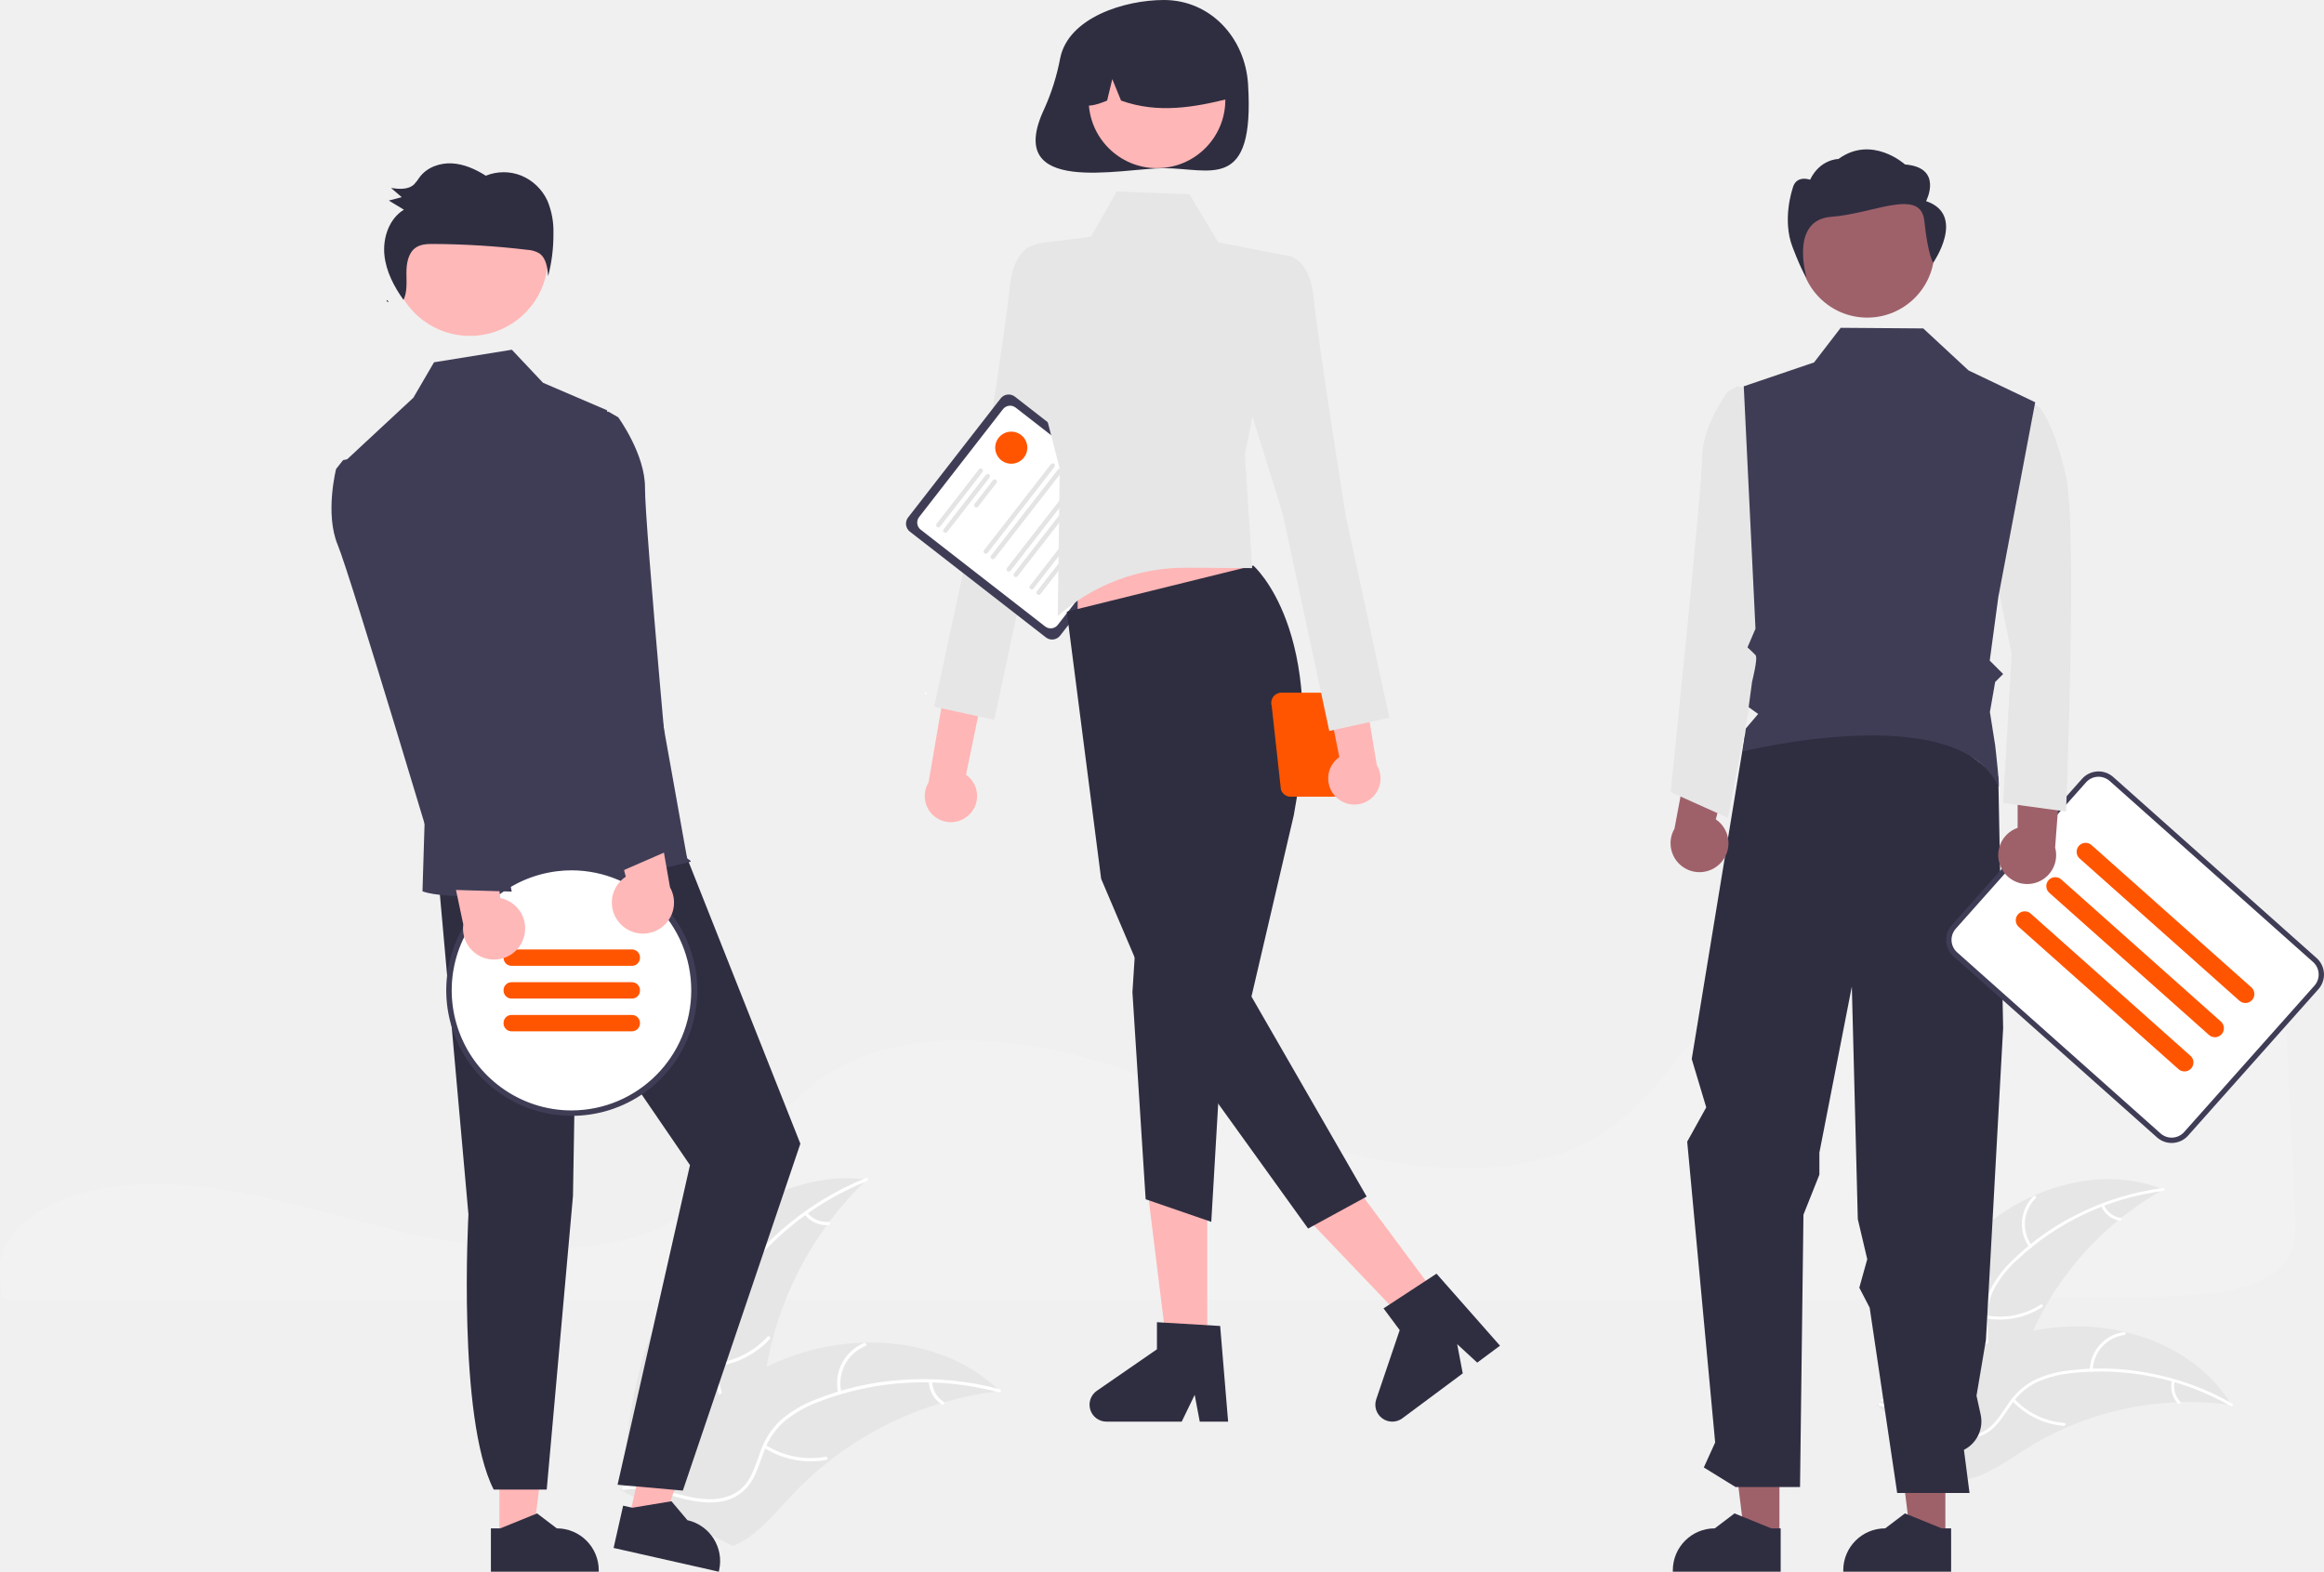
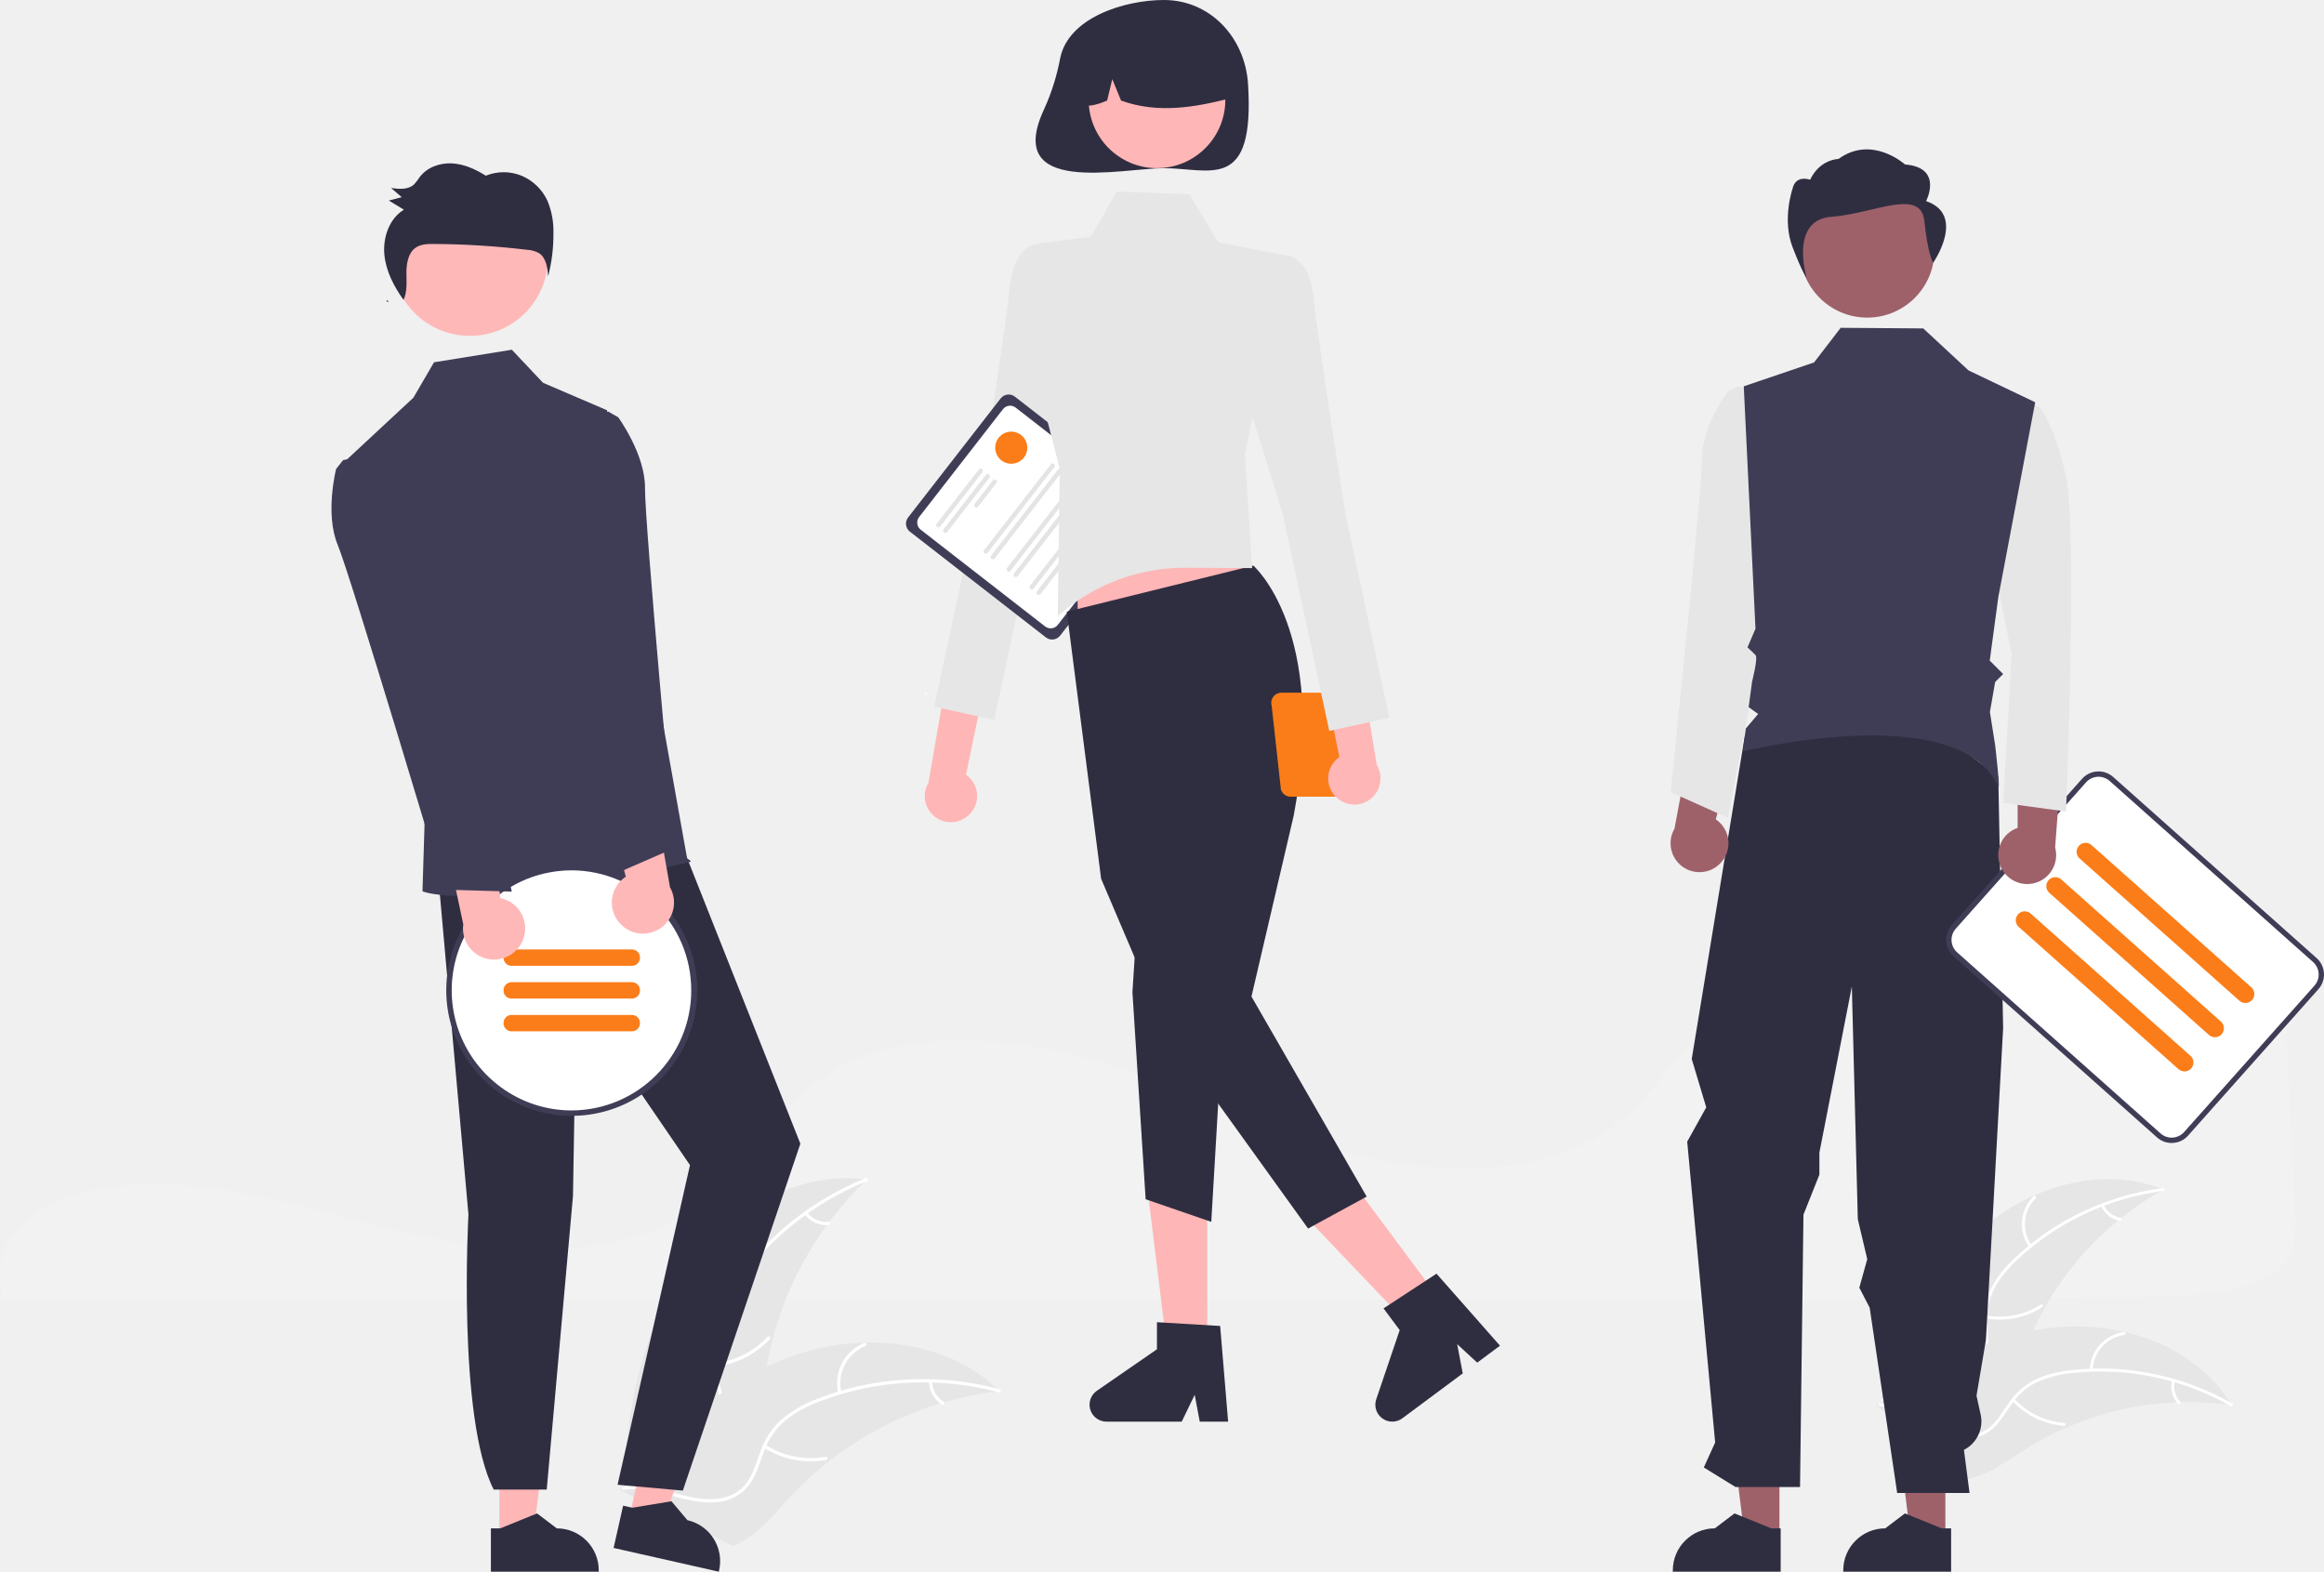
<svg xmlns="http://www.w3.org/2000/svg" width="872.699" height="590.182" viewBox="0 0 872.699 590.182" role="img" artist="Katerina Limpitsouni" source="https://undraw.co/">
  <path d="M222.381,599.644c-4.144,0-8.297.171-12.352.516l-.59.05c-26.899,2.378-46.574,16.173-45.764,32.09l.156,2.878c.103,1.819.213,3.775.304,5.945.049,1.07,1.509,1.892,3.326,1.892H829.101c46.649-.283,93.129-.64,138.141-1.06a235.086,235.086,0,0,0,25.273-1.31c12.509-1.48,21.191-4.415,26.545-8.972h.002c6.658-5.65,6.868-12.766,6.465-20.805-.82-16.232-1.634-33.285-2.445-50.286-.717-14.983-1.431-29.927-2.144-44.233-.441-8.49-1.422-15.984-8.983-21.712-8.195-6.194-23.141-9.334-44.423-9.334-.257,0-.512,0-.773.001-66.697.237-132.783,23.171-164.446,57.067-3.646,3.903-7.043,8.082-10.329,12.124-4.855,5.971-9.874,12.144-15.864,17.664a74.56,74.56,0,0,1-10.48,8.169c-.257.178-.551.368-.862.549-.712.464-1.456.911-2.182,1.31a75.768,75.768,0,0,1-13.365,6.076l-.468.157c-.353.126-.735.252-1.117.367-2.68.86-5.465,1.604-8.254,2.206-12.069,2.66-25.793,3.298-40.789,1.894a197.111,197.111,0,0,1-40.557-8.265c-13.886-4.389-26.884-9.86-39.454-15.151-5.521-2.325-11.232-4.729-16.935-7.006-1.072-.429-2.127-.848-3.197-1.267-6.966-2.715-13.281-4.957-19.306-6.854a190.553,190.553,0,0,0-46.008-8.521c-16.588-.908-31.206.805-43.438,5.079a74.597,74.597,0,0,0-9.825,4.233c-14.488,7.523-23.419,18.627-32.056,29.365-10.744,13.356-21.853,27.169-43.79,34.329-25.313,8.27-62.262,4.834-88.403-1.141-8.219-1.879-16.427-4.04-24.366-6.131q-4.809-1.267-9.626-2.517c-6.309-1.629-11.473-2.877-16.251-3.931l-1.511-.336c-.84-.183-1.682-.365-2.538-.539-5.674-1.191-10.958-2.129-16.162-2.866l-1.231-.18c-2.468-.325-4.776-.596-7.04-.823l-.904-.09C231.569,599.854,226.979,599.644,222.381,599.644Z" transform="translate(-163.6507 -154.9092)" fill="#f2f2f2" />
  <path d="M906.555,617.408c18.617-16.777,46.309-25.212,69.537-15.805a115.466,115.466,0,0,0-51.888,59.935c-3.698,9.838-6.786,21.166-15.882,26.433-5.659,3.278-12.7,3.438-19.046,1.856-6.346-1.582-12.162-4.754-17.899-7.894l-1.632-.037C877.073,657.93,887.938,634.184,906.555,617.408Z" transform="translate(-163.6507 -154.9092)" fill="#e6e6e6" />
  <path d="M975.963,602.112a98.692,98.692,0,0,0-54.906,25.931,42.5,42.5,0,0,0-8.345,10.377,24.376,24.376,0,0,0-2.818,12.516c.101,4.058.673,8.198-.214,12.21a14.925,14.925,0,0,1-7.425,9.689c-4.546,2.613-9.759,3.437-14.886,4.065-5.692.698-11.615,1.332-16.542,4.525-.597.387-1.162-.562-.566-.948,8.572-5.555,19.42-3.534,28.637-7.241,4.301-1.73,8.107-4.766,9.454-9.357,1.178-4.015.591-8.284.454-12.392a26.011,26.011,0,0,1,2.299-12.34,39.291,39.291,0,0,1,7.916-10.659,95.749,95.749,0,0,1,24.333-17.42,100.442,100.442,0,0,1,32.6-10.059c.703-.091.709,1.015.01,1.105Z" transform="translate(-163.6507 -154.9092)" fill="#fff" />
  <path d="M925.656,623.184a14.807,14.807,0,0,1,1.632-19.104c.506-.499,1.305.265.798.764a13.711,13.711,0,0,0-1.482,17.774c.415.577-.536,1.14-.948.566Z" transform="translate(-163.6507 -154.9092)" fill="#fff" />
  <path d="M909.571,648.884a28.539,28.539,0,0,0,20.394-4.083c.598-.385,1.164.564.566.948a29.685,29.685,0,0,1-21.23,4.206c-.701-.126-.427-1.197.27-1.071Z" transform="translate(-163.6507 -154.9092)" fill="#fff" />
  <path d="M953.656,607.341a8.381,8.381,0,0,0,6.269,4.894c.702.117.427,1.188-.27,1.071a9.392,9.392,0,0,1-6.947-5.399.571.571,0,0,1,.191-.757.555.555,0,0,1,.757.191Z" transform="translate(-163.6507 -154.9092)" fill="#fff" />
  <path d="M1001.67,682.507c-.44-.061-.881-.122-1.328-.176a110.379,110.379,0,0,0-17.882-.908c-.462.007-.931.021-1.392.041a116.365,116.365,0,0,0-41.75,9.61,113.005,113.005,0,0,0-15.163,8.056c-6.688,4.234-13.602,9.358-21.078,11.085a19.386,19.386,0,0,1-2.362.421l-30.889-26.745c-.04-.096-.086-.185-.126-.282l-1.282-1.011c.239-.176.49-.353.729-.528.138-.102.283-.199.421-.301.094-.066.189-.133.27-.198.031-.022.063-.044.088-.059.081-.065.164-.117.239-.176q2.103-1.49,4.235-2.955c.006-.007.006-.007.019-.008a166.157,166.157,0,0,1,34.601-18.599c.367-.139.739-.285,1.12-.411a107.831,107.831,0,0,1,16.939-4.767,95.329,95.329,0,0,1,9.553-1.334,79.272,79.272,0,0,1,24.723,1.752c16.143,3.743,30.91,12.608,39.656,26.433C1001.236,681.798,1001.453,682.146,1001.67,682.507Z" transform="translate(-163.6507 -154.9092)" fill="#e6e6e6" />
  <path d="M1001.262,682.839A98.692,98.692,0,0,0,941.81,670.486a42.5,42.5,0,0,0-12.911,3.261,24.376,24.376,0,0,0-9.785,8.297c-2.363,3.301-4.398,6.951-7.522,9.62a14.925,14.925,0,0,1-11.761,3.266c-5.203-.651-9.862-3.132-14.333-5.717-4.965-2.87-10.076-5.93-15.932-6.347-.71-.051-.59-1.149.119-1.098,10.189.726,17.633,8.871,27.225,11.46,4.476,1.208,9.343,1.075,13.182-1.779,3.358-2.496,5.459-6.258,7.823-9.621a26.011,26.011,0,0,1,9.265-8.469,39.291,39.291,0,0,1,12.738-3.745,95.749,95.749,0,0,1,29.917.742,100.443,100.443,0,0,1,32.085,11.596c.616.351-.045,1.237-.657.888Z" transform="translate(-163.6507 -154.9092)" fill="#fff" />
  <path d="M948.408,669.376a14.807,14.807,0,0,1,12.805-14.271c.705-.093.883.997.177,1.091a13.711,13.711,0,0,0-11.884,13.299c-.016.711-1.114.588-1.098-.119Z" transform="translate(-163.6507 -154.9092)" fill="#fff" />
  <path d="M920.092,680.212A28.539,28.539,0,0,0,938.834,689.23c.709.053.59,1.151-.119,1.098a29.685,29.685,0,0,1-19.483-9.424c-.484-.523.38-1.212.861-.692Z" transform="translate(-163.6507 -154.9092)" fill="#fff" />
  <path d="M980.303,673.584a8.381,8.381,0,0,0,2.058,7.682c.49.516-.374,1.205-.861.692a9.392,9.392,0,0,1-2.296-8.493.571.571,0,0,1,.609-.49.555.555,0,0,1,.49.609Z" transform="translate(-163.6507 -154.9092)" fill="#fff" />
  <path d="M419.194,634.093c15.245-23.122,42.515-39.848,69.975-36.249a127.604,127.604,0,0,0-38.822,78.537c-1.218,11.551-1.37,24.526-9.632,32.69-5.141,5.08-12.627,7.21-19.854,7.283-7.227.073-14.331-1.701-21.34-3.464l-1.756.415C398.935,685.634,403.949,657.215,419.194,634.093Z" transform="translate(-163.6507 -154.9092)" fill="#e6e6e6" />
  <path d="M489.172,598.425a109.067,109.067,0,0,0-51.51,43.008,46.968,46.968,0,0,0-6.039,13.42,26.938,26.938,0,0,0,.468,14.17c1.237,4.313,3.001,8.581,3.168,13.119a16.494,16.494,0,0,1-5.245,12.428c-4.135,4.059-9.482,6.391-14.79,8.489-5.894,2.33-12.052,4.656-16.434,9.441-.531.58-1.4-.278-.869-.857,7.623-8.326,19.787-9.182,28.614-15.711,4.119-3.047,7.345-7.353,7.508-12.638.143-4.621-1.673-9.024-2.962-13.38a28.745,28.745,0,0,1-.974-13.838,43.421,43.421,0,0,1,5.501-13.602,105.814,105.814,0,0,1,21.179-25.401,111.001,111.001,0,0,1,32.068-19.827c.727-.293,1.04.888.318,1.179Z" transform="translate(-163.6507 -154.9092)" fill="#fff" />
  <path d="M441.23,634.957a16.363,16.363,0,0,1-3.569-20.886c.403-.674,1.469-.08,1.066.595a15.152,15.152,0,0,0,3.359,19.422c.604.502-.256,1.368-.857.869Z" transform="translate(-163.6507 -154.9092)" fill="#fff" />
  <path d="M431.176,666.919a31.539,31.539,0,0,0,20.676-10.041c.533-.578,1.402.28.869.857a32.806,32.806,0,0,1-21.536,10.405c-.785.06-.789-1.161-.009-1.221Z" transform="translate(-163.6507 -154.9092)" fill="#fff" />
  <path d="M466.769,610.222a9.263,9.263,0,0,0,8.066,3.491c.784-.07.787,1.151.009,1.221a10.379,10.379,0,0,1-8.932-3.842.631.631,0,0,1-.006-.863.613.613,0,0,1,.863-.006Z" transform="translate(-163.6507 -154.9092)" fill="#fff" />
  <path d="M539.033,677.258c-.488.058-.976.115-1.469.182a121.983,121.983,0,0,0-19.378,4.003c-.492.136-.99.281-1.477.43a128.597,128.597,0,0,0-41.98,21.893,124.883,124.883,0,0,0-13.976,12.834c-5.975,6.389-11.944,13.792-19.46,17.719a21.424,21.424,0,0,1-2.409,1.107L398.407,715.415c-.069-.092-.143-.174-.213-.266l-1.653-.725c.206-.254.426-.513.633-.768.119-.148.247-.291.366-.439.082-.097.165-.194.234-.287.027-.032.055-.065.078-.088.069-.092.142-.171.206-.254q1.835-2.178,3.708-4.338c.005-.009.005-.009.018-.014,9.539-10.948,20.075-21.196,31.833-29.519.354-.25.712-.51,1.084-.751a119.167,119.167,0,0,1,16.791-9.81,105.352,105.352,0,0,1,9.846-4.085,87.605,87.605,0,0,1,26.93-5.005c18.307-.487,36.566,4.885,49.767,17.238C538.371,676.62,538.7,676.932,539.033,677.258Z" transform="translate(-163.6507 -154.9092)" fill="#e6e6e6" />
  <path d="M538.688,677.727a109.067,109.067,0,0,0-67.022,3.327,46.968,46.968,0,0,0-12.901,7.079,26.938,26.938,0,0,0-8.157,11.596c-1.609,4.188-2.77,8.658-5.369,12.382a16.494,16.494,0,0,1-11.671,6.765c-5.746.752-11.419-.606-16.92-2.127-6.108-1.688-12.426-3.539-18.806-2.356-.773.143-.95-1.064-.178-1.208,11.099-2.058,21.327,4.582,32.306,4.683,5.123.047,10.291-1.449,13.604-5.57,2.897-3.604,4.098-8.212,5.69-12.467A28.745,28.745,0,0,1,456.817,688.196a43.421,43.421,0,0,1,12.582-7.549,105.815,105.815,0,0,1,32.203-7.53,111.001,111.001,0,0,1,37.542,3.476c.757.204.296,1.335-.455,1.133Z" transform="translate(-163.6507 -154.9092)" fill="#fff" />
  <path d="M478.414,678.031A16.364,16.364,0,0,1,488.14,659.206c.728-.296,1.221.821.493,1.117a15.152,15.152,0,0,0-9.011,17.53c.181.764-1.028.938-1.208.178Z" transform="translate(-163.6507 -154.9092)" fill="#fff" />
  <path d="M451.144,697.498a31.539,31.539,0,0,0,22.554,4.431c.773-.141.951,1.067.178,1.208a32.806,32.806,0,0,1-23.46-4.659c-.663-.425.069-1.402.728-.98Z" transform="translate(-163.6507 -154.9092)" fill="#fff" />
  <path d="M513.697,673.658a9.263,9.263,0,0,0,4.339,7.644c.668.416-.064,1.393-.728.98a10.379,10.379,0,0,1-4.818-8.445.631.631,0,0,1,.515-.693.613.613,0,0,1,.693.515Z" transform="translate(-163.6507 -154.9092)" fill="#fff" />
  <path d="M527.689,460.738a9.76,9.76,0,0,0-1.282-14.911l15.932-77.107-17.189,5.423-12.818,74.595a9.813,9.813,0,0,0,15.357,12.001Z" transform="translate(-163.6507 -154.9092)" fill="#ffb6b6" />
  <path d="M564.515,254.628l-10.648-8.037s-9.393-.665-11.056,16.274S530.732,344.815,530.732,344.815l-16.293,75.463,22.554,4.95,17.451-81.438,17.469-56.184Z" transform="translate(-163.6507 -154.9092)" fill="#e6e6e6" />
  <path d="M556.404,394.262l-51.075-39.713a3.809,3.809,0,0,1-.668-5.338l34.751-44.693a3.809,3.809,0,0,1,5.338-.668l51.075,39.713a3.809,3.809,0,0,1,.668,5.338l-34.751,44.693A3.809,3.809,0,0,1,556.404,394.262Z" transform="translate(-163.6507 -154.9092)" fill="#3f3d56" />
  <path d="M556.123,390.152l-46.742-36.345a3.382,3.382,0,0,1-.593-4.74L540.291,308.552a3.382,3.382,0,0,1,4.74-.593l46.742,36.345a3.382,3.382,0,0,1,.593,4.74l-31.503,40.516A3.382,3.382,0,0,1,556.123,390.152Z" transform="translate(-163.6507 -154.9092)" fill="#fff" />
  <path d="M515.508,352.777a.845.845,0,0,1-.148-1.185l15.893-20.439a.844.844,0,1,1,1.333,1.037L516.693,352.629A.845.845,0,0,1,515.508,352.777Z" transform="translate(-163.6507 -154.9092)" fill="#e4e4e4" />
  <path d="M518.142,354.825a.845.845,0,0,1-.148-1.185l15.893-20.439a.844.844,0,1,1,1.333,1.037L519.327,354.677A.845.845,0,0,1,518.142,354.825Z" transform="translate(-163.6507 -154.9092)" fill="#e4e4e4" />
  <path d="M529.78,345.294a.845.845,0,0,1-.148-1.185l6.889-8.86a.844.844,0,1,1,1.333,1.037l-6.889,8.86A.845.845,0,0,1,529.78,345.294Z" transform="translate(-163.6507 -154.9092)" fill="#e4e4e4" />
  <path d="M533.331,362.681a.845.845,0,0,1-.148-1.185l25.089-32.267a.844.844,0,1,1,1.333,1.037l-25.089,32.267A.845.845,0,0,1,533.331,362.681Z" transform="translate(-163.6507 -154.9092)" fill="#e4e4e4" />
  <path d="M535.965,364.729a.845.845,0,0,1-.148-1.185l25.089-32.267a.844.844,0,1,1,1.333,1.037l-25.089,32.267A.845.845,0,0,1,535.965,364.729Z" transform="translate(-163.6507 -154.9092)" fill="#e4e4e4" />
  <path d="M541.944,369.378a.845.845,0,0,1-.148-1.185l25.089-32.267a.844.844,0,1,1,1.333,1.037L543.129,369.229A.845.845,0,0,1,541.944,369.378Z" transform="translate(-163.6507 -154.9092)" fill="#e4e4e4" />
  <path d="M544.578,371.426a.845.845,0,0,1-.148-1.185l25.089-32.267a.844.844,0,1,1,1.333,1.037l-25.089,32.267A.845.845,0,0,1,544.578,371.426Z" transform="translate(-163.6507 -154.9092)" fill="#e4e4e4" />
  <path d="M550.558,376.075a.845.845,0,0,1-.148-1.185l25.089-32.267a.844.844,0,1,1,1.333,1.037l-25.089,32.267A.845.845,0,0,1,550.558,376.075Z" transform="translate(-163.6507 -154.9092)" fill="#e4e4e4" />
  <path d="M553.192,378.123a.845.845,0,0,1-.148-1.185L578.133,344.671a.844.844,0,0,1,1.333,1.037l-25.089,32.267A.845.845,0,0,1,553.192,378.123Z" transform="translate(-163.6507 -154.9092)" fill="#e4e4e4" />
  <circle cx="347.608" cy="260.34" r="0.347" fill="#fff" />
  <path d="M561.778,176.706a83.478,83.478,0,0,1-5.956,19.01c-15.673,33.157,28.961,22.349,44.912,22.349,17.44,0,34.126,9.171,31.578-31.578-1.089-17.406-14.138-31.578-31.578-31.578C585.838,154.909,564.893,161.531,561.778,176.706Z" transform="translate(-163.6507 -154.9092)" fill="#2f2e41" />
  <polygon points="453.34 508.085 438.481 508.085 431.41 450.772 453.34 450.772 453.34 508.085" fill="#ffb6b6" />
  <path d="M624.833,688.739H614.177l-1.902-10.06-4.871,10.06H579.142a6.353,6.353,0,0,1-3.61-11.581l22.569-15.587V651.401l23.739,1.417Z" transform="translate(-163.6507 -154.9092)" fill="#2f2e41" />
  <polygon points="541.617 489.333 529.693 498.2 489.82 456.429 507.418 443.342 541.617 489.333" fill="#ffb6b6" />
  <path d="M726.923,660.222l-8.551,6.359-7.529-6.938,2.094,10.98-22.679,16.864a6.353,6.353,0,0,1-9.807-7.139l8.81-25.975-6.069-8.162,19.895-13.028Z" transform="translate(-163.6507 -154.9092)" fill="#2f2e41" />
  <polygon points="404.675 244.313 475.21 233.327 461.183 191.129 404.675 191.129 404.675 244.313" fill="#ffb6b6" />
  <path d="M634.29,367.291s28.193,24.357,15.185,93.793L633.595,529.12l43.266,75.116-22,12-53.318-74.105L577.145,484.901,564.24,384.599Z" transform="translate(-163.6507 -154.9092)" fill="#2f2e41" />
  <polygon points="426.942 346.301 425.246 372.562 430.21 450.327 454.854 458.812 459.521 379.134 426.942 346.301" fill="#2f2e41" />
  <path d="M583.016,226.805l27.265,1.064,10.866,18.038,24.792,4.84L631.139,325.619l2.722,42.617-24.686-.151a72.207,72.207,0,0,0-48.314,18.151l0,0,.738-55.32-10.618-41.296,2.386-43.301,19.944-2.493Z" transform="translate(-163.6507 -154.9092)" fill="#e6e6e6" />
  <circle cx="434.471" cy="37.487" r="25.661" fill="#ffb6b6" />
  <path d="M580.695,166.239a29.393,29.393,0,0,1,44.688,25.653c-13.075,3.283-26.812,5.795-40.756.785l-3.293-8.059-1.941,8.065c-4.246,1.736-8.504,3.204-12.761-.017A30.012,30.012,0,0,1,580.695,166.239Z" transform="translate(-163.6507 -154.9092)" fill="#2f2e41" />
-   <path d="M641.193,419.971l3.459,31.393a3.832,3.832,0,0,0,3.662,2.705h15.945a3.832,3.832,0,0,0,3.663-2.705l2.865-24.061a5.819,5.819,0,1,0,1.5-10.947,3.798,3.798,0,0,0-2.907-1.344H644.856A3.832,3.832,0,0,0,641.193,419.971Zm30.095,5.705,1.755-5.705a3.792,3.792,0,0,0,.058-2.028c.075-.004.146-.022.222-.022a4.155,4.155,0,1,1,0,8.31A4.102,4.102,0,0,1,671.288,425.675Z" transform="translate(-163.6507 -154.9092)" fill="#ff5500" />
+   <path d="M641.193,419.971l3.459,31.393a3.832,3.832,0,0,0,3.662,2.705h15.945a3.832,3.832,0,0,0,3.663-2.705l2.865-24.061a5.819,5.819,0,1,0,1.5-10.947,3.798,3.798,0,0,0-2.907-1.344H644.856A3.832,3.832,0,0,0,641.193,419.971Zm30.095,5.705,1.755-5.705a3.792,3.792,0,0,0,.058-2.028c.075-.004.146-.022.222-.022a4.155,4.155,0,1,1,0,8.31A4.102,4.102,0,0,1,671.288,425.675Z" transform="translate(-163.6507 -154.9092)" fill="#fb7d19" />
  <path d="M665.237,454.09a9.76,9.76,0,0,1,1.357-14.904L651.055,361.999l17.161,5.51,12.439,74.659A9.813,9.813,0,0,1,665.237,454.09Z" transform="translate(-163.6507 -154.9092)" fill="#ffb6b6" />
  <path d="M635.292,258.783l10.648-8.037s9.393-.665,11.056,16.274S669.075,348.97,669.075,348.97l16.293,75.463-22.554,4.95-17.451-81.438-17.469-56.184Z" transform="translate(-163.6507 -154.9092)" fill="#e6e6e6" />
-   <circle cx="379.745" cy="168.11" r="6.027" fill="#ff5500" />
+   <circle cx="379.745" cy="168.11" r="6.027" fill="#fb7d19" />
  <polygon points="187.545 578.006 200.106 578.005 206.082 529.556 187.543 529.557 187.545 578.006" fill="#ffb6b6" />
  <path d="M347.992,728.814l3.536-0,13.803-5.613,7.398,5.613h.001A15.765,15.765,0,0,1,388.494,744.577v.512l-40.502.002Z" transform="translate(-163.6507 -154.9092)" fill="#2f2e41" />
  <polygon points="236.221 570.09 248.474 572.857 264.975 526.914 246.891 522.831 236.221 570.09" fill="#ffb6b6" />
  <path d="M397.65,720.293l3.449.779,14.701-2.435,5.98,7.104.001 0a15.765,15.765,0,0,1,11.905,18.849l-.113.5-39.507-8.92Z" transform="translate(-163.6507 -154.9092)" fill="#2f2e41" />
  <path d="M328.2,483.699,339.559,610.959s-4.256,76.401,9.477,103.286h19.917L378.814,603.982l1.238-74.009,42.699,62.439L395.555,712.442l24.513,2.191,44.133-130.261L415.715,462.088Z" transform="translate(-163.6507 -154.9092)" fill="#2f2e41" />
  <circle cx="176.446" cy="96.839" r="29.293" fill="#ffb8b8" />
  <path d="M391.591,308.956l-24.032-10.311L355.861,286.236l-29.225,4.713-7.754,13.295-25.101,23.34,29.409,132.973-.89,29.043s18.822,8.474,100.453-11.036c.979-.234-1.07-1.259-1.07-1.259Z" transform="translate(-163.6507 -154.9092)" fill="#3f3d56" />
  <path d="M309.636,268.369q-.306-.418-.606-.843c-.081.17-.145.346-.237.512Z" transform="translate(-163.6507 -154.9092)" fill="#2f2e41" />
  <path d="M369.235,230.321a18.691,18.691,0,0,0-9.78-9.448,17.845,17.845,0,0,0-13.379.012c-3.873-2.447-8.175-4.386-12.707-4.627s-9.323,1.441-12.115,5.142a19.776,19.776,0,0,1-2.117,2.75c-2.245,2.079-5.656,1.779-8.64,1.354q2.007,1.72,4.016,3.441-2.43.635-4.86,1.27,2.836,1.72,5.671,3.44c-5.488,3.294-7.982,10.484-7.323,17.013.623,6.182,3.608,11.835,7.176,16.86,1.423-3.004,1.117-6.597,1.093-9.98-.025-3.574.608-7.633,3.472-9.631,1.932-1.347,4.416-1.408,6.746-1.395a309.938,309.938,0,0,1,35.159,2.195,9.897,9.897,0,0,1,4.501,1.306c2.58,1.76,3.083,5.393,3.342,8.581a62.172,62.172,0,0,0,1.985-16.117A29.707,29.707,0,0,0,369.235,230.321Z" transform="translate(-163.6507 -154.9092)" fill="#2f2e41" />
  <circle cx="214.704" cy="371.895" r="46.105" fill="#fff" />
  <path d="M378.355,479.674a47.383,47.383,0,0,0-7.08.533c-1.199.174-2.366.4-3.524.676a47.106,47.106,0,0,0-19.968,81.76c.789.666,1.588,1.311,2.418,1.926a47.12,47.12,0,1,0,28.155-84.895Zm0,92.21a44.821,44.821,0,0,1-26.639-8.74c-.84-.615-1.649-1.25-2.438-1.926a45.054,45.054,0,0,1,20.102-78.594c1.147-.236,2.295-.42,3.463-.564a44.602,44.602,0,0,1,5.512-.338,45.081,45.081,0,0,1,0,90.161Z" transform="translate(-163.6507 -154.9092)" fill="#3f3d56" />
-   <rect x="352.741" y="511.436" width="51.228" height="6.147" rx="3" transform="translate(593.0596 874.1096) rotate(-180)" fill="#ff5500" />
-   <rect x="352.741" y="523.73" width="51.228" height="6.147" rx="3" transform="translate(593.0596 898.699) rotate(-180)" fill="#ff5500" />
-   <rect x="352.741" y="536.025" width="51.228" height="6.147" rx="3" transform="translate(593.0596 923.2884) rotate(180)" fill="#ff5500" />
+   <rect x="352.741" y="511.436" width="51.228" height="6.147" rx="3" transform="translate(593.0596 874.1096) rotate(-180)" fill="#fb7d19" />
+   <rect x="352.741" y="523.73" width="51.228" height="6.147" rx="3" transform="translate(593.0596 898.699) rotate(-180)" fill="#fb7d19" />
+   <rect x="352.741" y="536.025" width="51.228" height="6.147" rx="3" transform="translate(593.0596 923.2884) rotate(180)" fill="#fb7d19" />
  <polygon points="730.52 576.442 717.349 576.441 711.083 525.639 730.522 525.64 730.52 576.442" fill="#9e616a" />
  <polygon points="668.209 576.442 655.039 576.441 648.773 525.639 668.212 525.64 668.209 576.442" fill="#9e616a" />
  <path d="M832.324,745.091l-40.502-.002V744.577a15.765,15.765,0,0,1,15.764-15.764h.001l7.398-5.613,13.803,5.613,3.536 0Z" transform="translate(-163.6507 -154.9092)" fill="#2f2e41" />
  <path d="M896.324,745.091l-40.502-.002V744.577a15.765,15.765,0,0,1,15.764-15.764h.001l7.398-5.613,13.803,5.613,3.536 0Z" transform="translate(-163.6507 -154.9092)" fill="#2f2e41" />
  <path d="M818.941,430.688,798.924,552.572l5.447,18.163-7.148,12.864,10.497,112.97-4.261,9.381,11.906,7.342h24.226L840.877,611.02l5.984-15.016v-8.276l12.182-62.364,2.243,87.336,3.544,15.039L861.853,638.448l3.889,7.502,10.331,69.571H903.239l-2.101-16.185,0,0a11.962,11.962,0,0,0,6.281-13.237l-1.558-7.094,3.545-20.976,6.455-117.024-1.82-94.423L882.262,422.28Z" transform="translate(-163.6507 -154.9092)" fill="#2f2e41" />
  <circle id="ab6171fa-7d69-4734-b81c-8dff60f9761b" data-name="Ellipse 219" cx="701.179" cy="94.026" r="25.239" fill="#9e616a" />
  <path d="M809.686,479.055A10.803,10.803,0,0,0,807.956,462.58l9.814-37.115-18.909,6.36-6.421,34.27a10.862,10.862,0,0,0,17.245,12.96Z" transform="translate(-163.6507 -154.9092)" fill="#9e616a" />
  <path id="bc44dde2-a388-4b93-9ca4-c442728432a9-1227" data-name="Path 1101" d="M820.015,300.86l-4.059-.842-3.461,1.917s-9.669,12.892-9.669,24.709S791.008,452.339,791.008,452.339l21.486,9.669,17.189-89.168Z" transform="translate(-163.6507 -154.9092)" fill="#e6e6e6" />
  <path id="bf427902-b9bf-4946-b5d7-5c1c7e04535e-1228" data-name="Path 1104" d="M886.932,230.431s6.601-12.619-7.922-13.767c0,0-12.381-11.231-25-2.053,0,0-6.883,0-10.647,7.789,0,0-5.414-2.053-6.603,3.442,0,0-3.961,11.472,0,21.797s5.277,11.472,5.277,11.472-6.509-21.647,9.335-22.794,33.574-11.049,34.895,1.571,3.307,15.729,3.307,15.729S902.115,235.593,886.932,230.431Z" transform="translate(-163.6507 -154.9092)" fill="#2f2e41" />
  <path d="M979.128,583.598a7.723,7.723,0,0,1-5.163-1.97L897.584,513.638a7.789,7.789,0,0,1-.638-10.984L945.876,447.685a7.789,7.789,0,0,1,10.985-.639l76.381,67.992a7.78,7.78,0,0,1,.638,10.983l-48.931,54.968a7.726,7.726,0,0,1-5.36,2.595C979.435,583.595,979.281,583.598,979.128,583.598Z" transform="translate(-163.6507 -154.9092)" fill="#fff" />
  <path d="M979.127,584.098a8.219,8.219,0,0,1-5.495-2.096l-76.381-67.991a8.291,8.291,0,0,1-.679-11.691l48.93-54.968a8.292,8.292,0,0,1,11.691-.68l76.381,67.992a8.282,8.282,0,0,1,.679,11.69L985.323,581.323a8.229,8.229,0,0,1-5.705,2.762C979.454,584.094,979.291,584.098,979.127,584.098Zm-27.436-137.518a6.264,6.264,0,0,0-4.694,2.102l-48.93,54.968a6.287,6.287,0,0,0,.515,8.867l76.381,67.991a6.279,6.279,0,0,0,8.867-.516l48.931-54.968a6.28,6.28,0,0,0-.515-8.866l-76.381-67.992A6.255,6.255,0,0,0,951.691,446.58Z" transform="translate(-163.6507 -154.9092)" fill="#3f3d56" />
-   <path d="M1006.825,531.541a3.353,3.353,0,0,1-2.237-.851l-59.956-53.371a3.367,3.367,0,1,1,4.477-5.029l59.957,53.371a3.366,3.366,0,0,1-2.241,5.88Z" transform="translate(-163.6507 -154.9092)" fill="#ff5500" />
-   <path d="M995.389,544.388a3.353,3.353,0,0,1-2.237-.851l-59.956-53.371a3.366,3.366,0,1,1,4.477-5.028l59.957,53.371a3.365,3.365,0,0,1-2.241,5.879Z" transform="translate(-163.6507 -154.9092)" fill="#ff5500" />
-   <path d="M983.953,557.236a3.35,3.35,0,0,1-2.237-.852L921.759,503.014a3.367,3.367,0,1,1,4.478-5.029l59.956,53.371a3.365,3.365,0,0,1-2.24,5.88Z" transform="translate(-163.6507 -154.9092)" fill="#ff5500" />
+   <path d="M1006.825,531.541a3.353,3.353,0,0,1-2.237-.851l-59.956-53.371a3.367,3.367,0,1,1,4.477-5.029l59.957,53.371a3.366,3.366,0,0,1-2.241,5.88Z" transform="translate(-163.6507 -154.9092)" fill="#fb7d19" />
+   <path d="M995.389,544.388a3.353,3.353,0,0,1-2.237-.851l-59.956-53.371a3.366,3.366,0,1,1,4.477-5.028l59.957,53.371a3.365,3.365,0,0,1-2.241,5.879Z" transform="translate(-163.6507 -154.9092)" fill="#fb7d19" />
+   <path d="M983.953,557.236a3.35,3.35,0,0,1-2.237-.852L921.759,503.014a3.367,3.367,0,1,1,4.478-5.029l59.956,53.371a3.365,3.365,0,0,1-2.24,5.88Z" transform="translate(-163.6507 -154.9092)" fill="#fb7d19" />
  <path d="M915.388,481.246a10.803,10.803,0,0,1,5.91-15.475l.065-38.39,16.636,11.011L935.387,473.159a10.862,10.862,0,0,1-19.999,8.086Z" transform="translate(-163.6507 -154.9092)" fill="#9e616a" />
  <path id="f348f81f-b961-4ae4-bc6b-758f6acfb12a-1229" data-name="Path 1100" d="M916.926,311.381,924.358,304.217l5.46,3.941s5.372,6.446,9.669,25.784,0,125.695,0,125.695l-23.635-3.223,3.223-55.864-9.669-47.27Z" transform="translate(-163.6507 -154.9092)" fill="#e6e6e6" />
  <path d="M927.9,305.964l-25.039-11.961-17-15.768-31-.232-10,13-26.4,8.968,4.4,91.032-3,7s2.09,1.888,3.045,2.944-1.32,9.897-1.32,9.897l-1.282,9.618,3.557,2.541-4.624,5.462-1.148,8.61s80.715-20.062,95.966,13.172c.806,1.756-1.178-15.405-1.178-15.405l-1.984-12.563,1.968-11.276,3-3-5.032-5.032,3.226-23.874Z" transform="translate(-163.6507 -154.9092)" fill="#3f3d56" />
  <path d="M360.06,507.775a11.6,11.6,0,0,0-8.504-15.622l-5.562-40.844-16.127,14.098,7.754,36.625a11.662,11.662,0,0,0,22.439,5.744Z" transform="translate(-163.6507 -154.9092)" fill="#ffb8b8" />
  <path id="e1bf2fad-858c-4bea-9733-320cc40b59f5-1230" data-name="Path 1101" d="M296.875,326.838l-4.371.837-2.642,3.327s-4.275,16.766.595,28.484,40.076,129.497,40.076,129.497l25.288.733L336.121,394.222Z" transform="translate(-163.6507 -154.9092)" fill="#3f3d56" />
  <path d="M396.567,501.784a11.599,11.599,0,0,1,2.066-17.666l-10.068-39.972,20.221,7.068,6.46,36.875a11.662,11.662,0,0,1-18.679,13.696Z" transform="translate(-163.6507 -154.9092)" fill="#ffb8b8" />
  <path id="ff35f29e-9865-4218-824f-c5cf71e1b056-1231" data-name="Path 1101" d="M387.733,310.335l4.368-.853,3.692,2.102s10.218,13.964,10.068,26.651,11.097,135.101,11.097,135.101l-23.191,10.109-17.327-95.953Z" transform="translate(-163.6507 -154.9092)" fill="#3f3d56" />
</svg>
